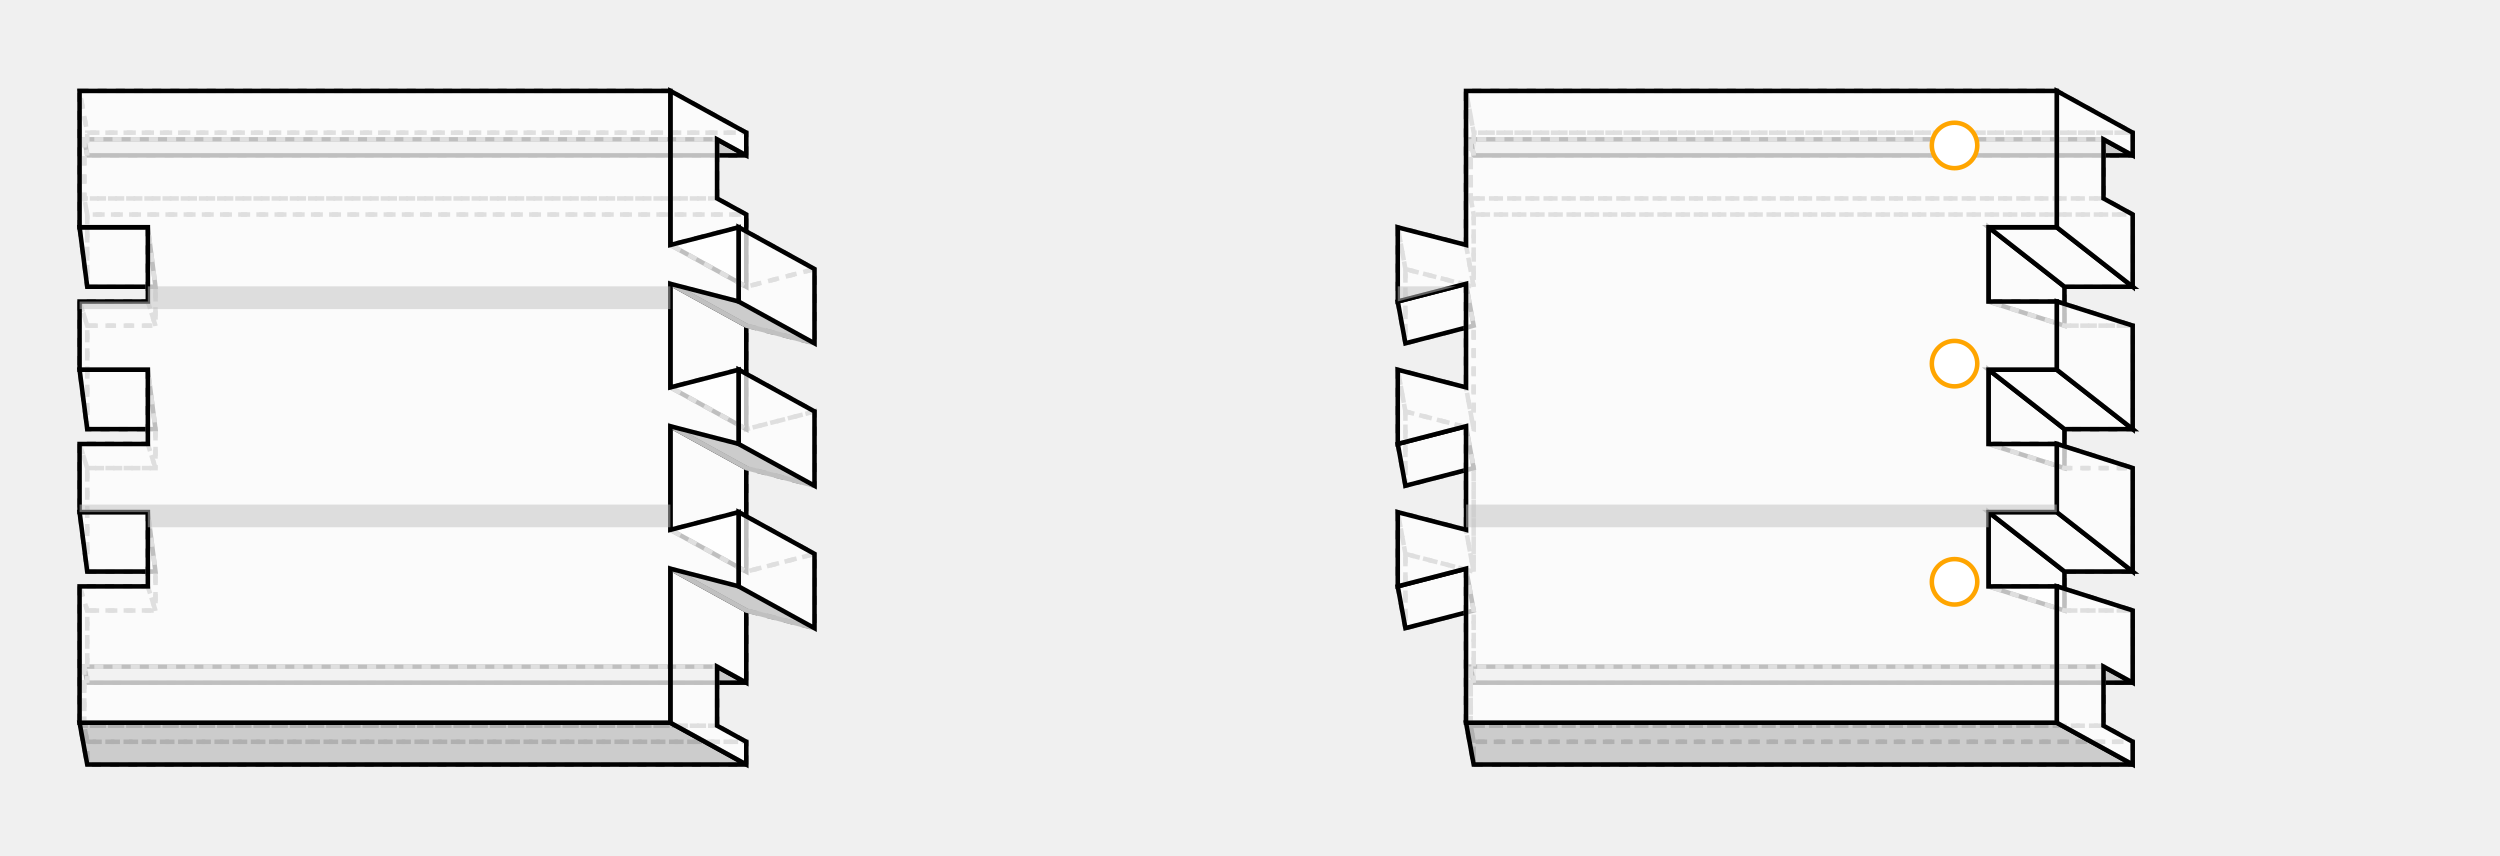
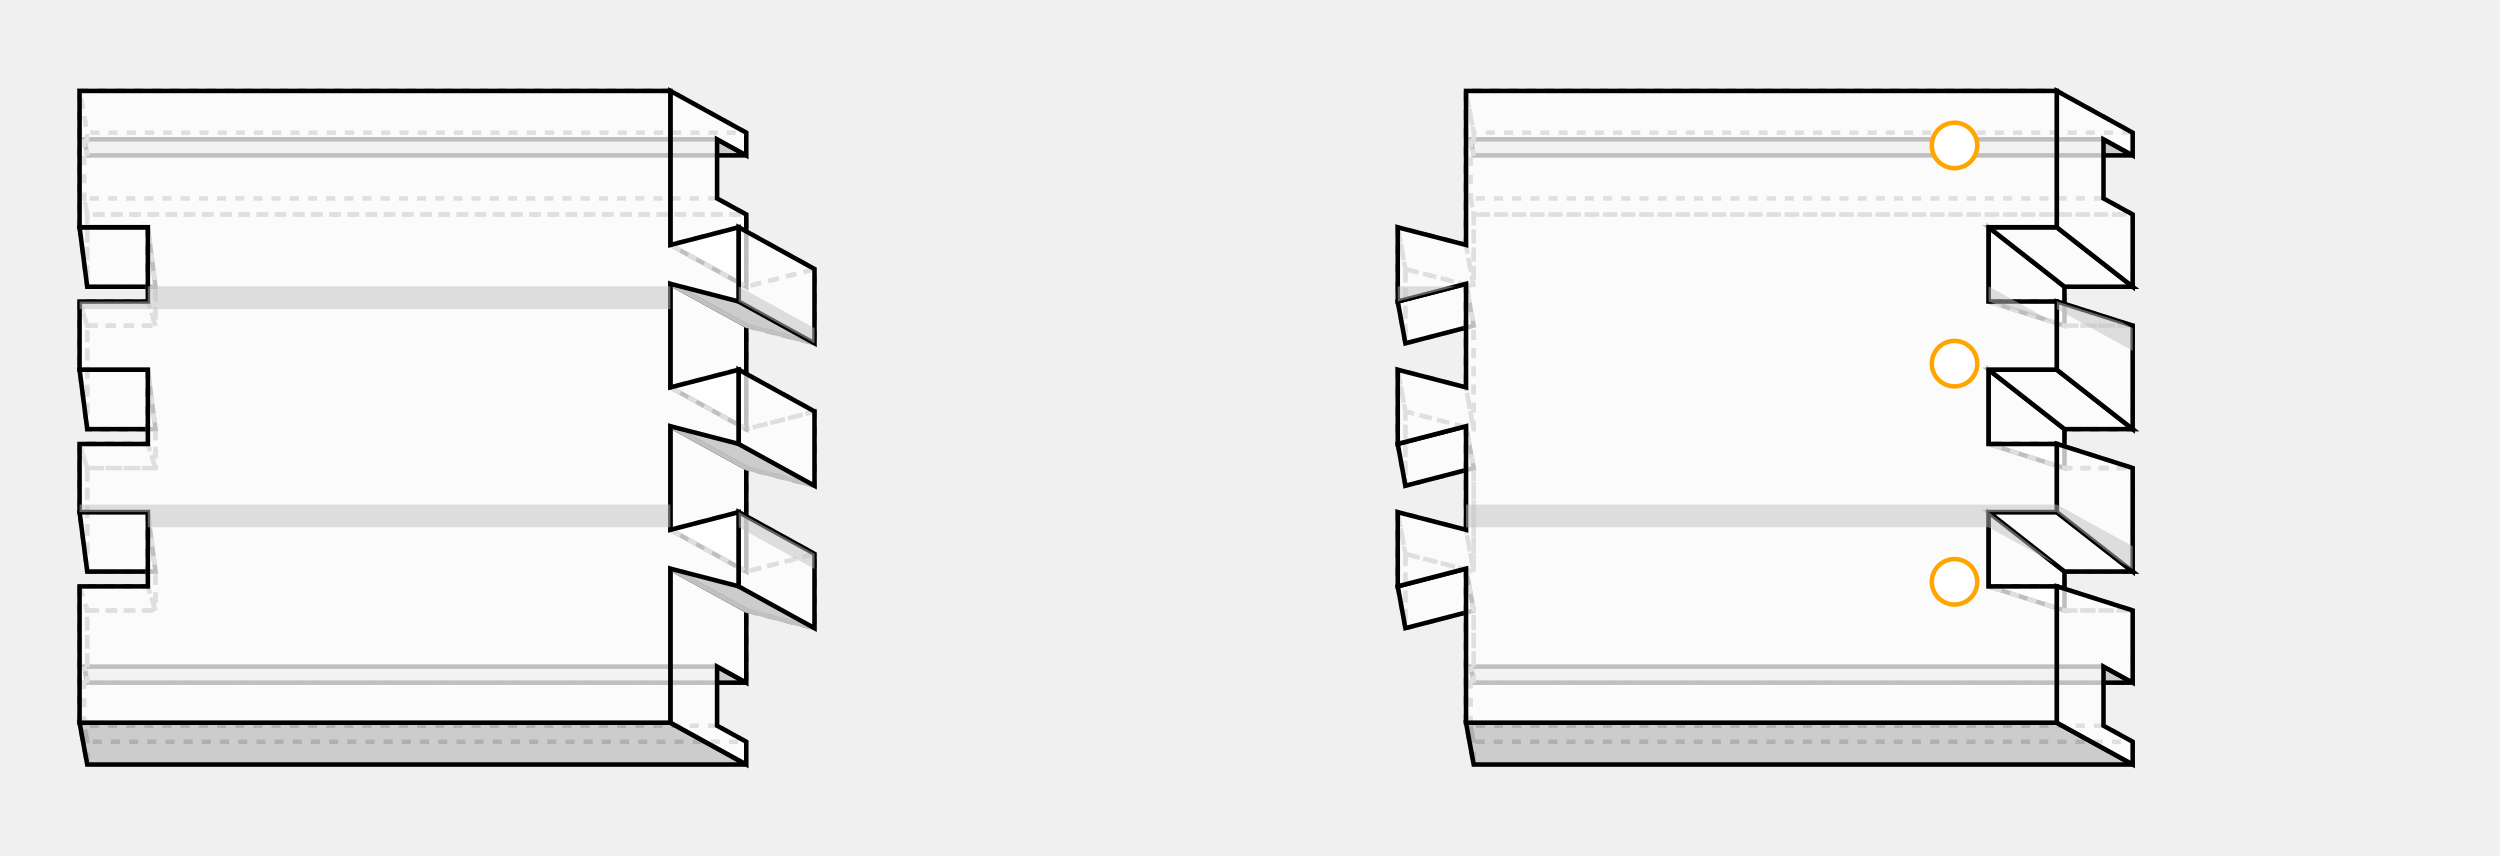
<svg xmlns="http://www.w3.org/2000/svg" width="1100" viewBox="0 0 550 188.192">
-   <polygon fill="none" stroke-width="1" stroke-dasharray="2" stroke="gray" points="164.171,34.192 164.171,29.192 19.192,29.192 19.192,34.192 164.171,34.192" />
-   <polygon fill="none" stroke-width="1" stroke-dasharray="2" stroke="gray" points="164.171,168.192 164.171,163.192 19.192,163.192 19.192,168.192 164.171,168.192" />
  <polygon fill="none" stroke-width="1" stroke-dasharray="2" stroke="gray" points="19.192,125.734 34.213,125.734 34.213,134.317 19.192,134.317 19.192,150.192 164.171,150.192 164.171,134.297 179.192,138.18 179.192,138.18 179.192,121.872 179.192,121.872 164.171,125.754 164.171,102.964 179.192,106.846 179.192,90.538 164.171,94.421 164.171,71.631 179.192,75.513 179.192,75.513 179.192,59.205 179.192,59.205 164.171,63.088 164.171,47.192 19.192,47.192 19.192,63.068 19.192,63.068 34.213,63.068 34.213,71.651 19.192,71.651 19.192,94.401 34.213,94.401 34.213,102.984 19.192,102.984 19.192,102.984 19.192,125.734" />
  <polygon fill="rgba(192,192,192,0.75)" stroke-width="1" stroke-dasharray="" stroke="black" points="157.749,30.657 164.171,34.192 19.192,34.192 18.544,30.657 157.749,30.657" />
  <polygon fill="none" stroke-width="1" stroke-dasharray="2" stroke="gray" points="157.749,43.657 18.544,43.657 19.192,47.192 164.171,47.192 157.749,43.657" />
  <polygon fill="rgba(192,192,192,0.75)" stroke-width="1" stroke-dasharray="" stroke="black" points="157.749,146.657 164.171,150.192 19.192,150.192 18.544,146.657 157.749,146.657" />
  <polygon fill="none" stroke-width="1" stroke-dasharray="2" stroke="gray" points="157.749,159.657 18.544,159.657 19.192,163.192 164.171,163.192 157.749,159.657" />
-   <polygon fill="none" stroke-width="1" stroke-dasharray="2" stroke="gray" points="157.749,43.657 157.749,30.657 18.544,30.657 18.544,43.657 157.749,43.657" />
-   <polygon fill="none" stroke-width="1" stroke-dasharray="2" stroke="gray" points="157.749,159.657 157.749,146.657 18.544,146.657 18.544,159.657 157.749,159.657" />
  <polygon fill="none" stroke-width="1" stroke-dasharray="2" stroke="gray" points="17.506,50.013 19.192,63.085 19.192,47.192 18.544,43.657 18.544,30.657 19.192,34.192 19.192,29.192 17.506,20.0 17.506,50.013" />
  <polygon fill="none" stroke-width="1" stroke-dasharray="2" stroke="gray" points="17.506,66.32 17.506,81.346 19.192,94.418 19.192,71.634 17.506,66.32" />
  <polygon fill="none" stroke-width="1" stroke-dasharray="2" stroke="gray" points="17.506,97.654 17.506,112.68 19.192,125.751 19.192,102.967 17.506,97.654" />
  <polygon fill="none" stroke-width="1" stroke-dasharray="2" stroke="gray" points="17.506,128.987 17.506,159.0 19.192,168.192 19.192,163.192 18.544,159.657 18.544,146.657 19.192,150.192 19.192,134.3 17.506,128.987" />
  <polygon fill="rgba(255,255,255,0.75)" stroke-width="1" stroke-dasharray="" stroke="black" points="17.506,50.0 32.517,50.0 34.203,63.078 19.192,63.078" />
  <polygon fill="none" stroke-width="1" stroke-dasharray="2" stroke="gray" points="19.192,71.641 34.203,71.641 32.517,66.333 17.506,66.333" />
  <polygon fill="rgba(255,255,255,0.75)" stroke-width="1" stroke-dasharray="" stroke="black" points="17.506,81.333 32.517,81.333 34.203,94.411 19.192,94.411" />
  <polygon fill="none" stroke-width="1" stroke-dasharray="2" stroke="gray" points="19.192,102.974 34.203,102.974 32.517,97.667 17.506,97.667" />
  <polygon fill="rgba(255,255,255,0.75)" stroke-width="1" stroke-dasharray="" stroke="black" points="17.506,112.667 32.517,112.667 34.203,125.744 19.192,125.744" />
  <polygon fill="none" stroke-width="1" stroke-dasharray="2" stroke="gray" points="19.192,134.307 34.203,134.307 32.517,129.0 17.506,129.0" />
  <polygon fill="none" stroke-width="1" stroke-dasharray="2" stroke="gray" points="32.517,49.993 32.517,66.34 34.203,71.654 34.203,63.065 32.517,49.993" />
  <polygon fill="none" stroke-width="1" stroke-dasharray="2" stroke="gray" points="32.517,81.326 32.517,97.674 34.203,102.987 34.203,94.398 32.517,81.326" />
  <polygon fill="none" stroke-width="1" stroke-dasharray="2" stroke="gray" points="32.517,112.66 32.517,129.007 34.203,134.32 34.203,125.731 32.517,112.66" />
  <polygon fill="none" stroke-width="1" stroke-dasharray="2" stroke="gray" points="147.473,20.0 17.506,20.0 19.192,29.192 164.171,29.192 147.473,20.0" />
  <polygon fill="rgba(192,192,192,0.75)" stroke-width="1" stroke-dasharray="" stroke="black" points="147.473,159.0 164.171,168.192 19.192,168.192 17.506,159.0 147.473,159.0" />
  <polygon fill="rgba(255,255,255,0.75)" stroke-width="1" stroke-dasharray="" stroke="black" points="164.181,63.088 147.483,53.895 147.483,20.0 164.181,29.192 164.181,34.192 157.759,30.657 157.759,43.657 164.181,47.192 164.181,63.088" />
  <polygon fill="rgba(255,255,255,0.75)" stroke-width="1" stroke-dasharray="" stroke="black" points="164.181,71.631 164.181,94.421 147.483,85.228 147.483,62.438 164.181,71.631" />
  <polygon fill="rgba(255,255,255,0.75)" stroke-width="1" stroke-dasharray="" stroke="black" points="164.181,102.964 164.181,125.754 147.483,116.562 147.483,93.772 164.181,102.964" />
  <polygon fill="rgba(255,255,255,0.75)" stroke-width="1" stroke-dasharray="" stroke="black" points="164.181,134.297 164.181,150.192 157.759,146.657 157.759,159.657 164.181,163.192 164.181,168.192 147.483,159.0 147.483,125.105 164.181,134.297" />
  <polygon fill="none" stroke-width="1" stroke-dasharray="2" stroke="gray" points="162.494,50.0 147.483,53.885 164.181,63.078 179.192,59.192" />
  <polygon fill="rgba(192,192,192,0.75)" stroke-width="1" stroke-dasharray="" stroke="silver" points="179.192,75.526 164.181,71.641 147.483,62.448 162.494,66.333" />
  <polygon fill="none" stroke-width="1" stroke-dasharray="2" stroke="gray" points="162.494,81.333 147.483,85.218 164.181,94.411 179.192,90.526" />
  <polygon fill="rgba(192,192,192,0.75)" stroke-width="1" stroke-dasharray="" stroke="silver" points="179.192,106.859 164.181,102.974 147.483,93.782 162.494,97.667" />
  <polygon fill="none" stroke-width="1" stroke-dasharray="2" stroke="gray" points="162.494,112.667 147.483,116.552 164.181,125.744 179.192,121.859" />
  <polygon fill="rgba(192,192,192,0.75)" stroke-width="1" stroke-dasharray="" stroke="silver" points="179.192,138.192 164.181,134.307 147.483,125.115 162.494,129.0" />
  <polygon fill="rgba(255,255,255,0.75)" stroke-width="1" stroke-dasharray="" stroke="black" points="179.192,59.182 179.192,75.536 162.494,66.343 162.494,49.99 179.192,59.182" />
  <polygon fill="rgba(255,255,255,0.75)" stroke-width="1" stroke-dasharray="" stroke="black" points="179.192,90.516 179.192,106.869 162.494,97.677 162.494,81.323 179.192,90.516" />
  <polygon fill="rgba(255,255,255,0.75)" stroke-width="1" stroke-dasharray="" stroke="black" points="179.192,121.849 179.192,138.202 162.494,129.01 162.494,112.657 179.192,121.849" />
  <polygon fill="rgba(255,255,255,0.75)" stroke-width="1" stroke-dasharray="" stroke="black" points="17.506,129.01 32.527,129.01 32.527,112.657 17.506,112.657 17.506,97.677 32.527,97.677 32.527,81.323 17.506,81.323 17.506,81.323 17.506,66.343 17.506,66.343 32.527,66.343 32.527,49.99 17.506,49.99 17.506,20.0 147.473,20.0 147.473,20.0 147.473,53.895 162.494,50.013 162.494,66.321 147.473,62.438 147.473,85.228 162.494,81.346 162.494,81.346 162.494,97.654 162.494,97.654 147.473,93.772 147.473,116.562 162.494,112.679 162.494,128.987 147.473,125.105 147.473,159.0 147.473,159.0 17.506,159.0 17.506,129.01" />
+   <polygon fill="rgba(192,192,192,0.5)" stroke-width="1" stroke-dasharray="" stroke="none" points="179.202,75.546 179.202,72.192 162.504,63.0 162.504,66.353 179.202,75.546" />
+   <polygon fill="rgba(192,192,192,0.5)" stroke-width="1" stroke-dasharray="" stroke="none" points="179.202,121.839 179.202,125.192 162.504,116.0 162.504,112.647 179.202,121.839" />
  <polygon fill="rgba(192,192,192,0.5)" stroke-width="1" stroke-dasharray="" stroke="none" points="32.517,63.0 147.483,63.0 147.483,68.0 17.506,68.0 17.506,66.333 32.517,66.333 32.517,63.0" />
  <polygon fill="rgba(192,192,192,0.5)" stroke-width="1" stroke-dasharray="" stroke="none" points="147.483,111.0 17.506,111.0 17.506,112.667 32.517,112.667 32.517,116.0 147.483,116.0 147.483,111.0" />
  <polygon fill="none" stroke-width="1" stroke-dasharray="2" stroke="gray" points="469.192,125.734 469.192,102.984 469.192,102.984 454.171,102.984 454.171,94.401 469.192,94.401 469.192,71.651 454.171,71.651 454.171,63.068 469.192,63.068 469.192,63.068 469.192,47.192 324.213,47.192 324.213,63.088 309.192,59.205 309.192,59.205 309.192,75.513 309.192,75.513 324.213,71.631 324.213,94.421 309.192,90.538 309.192,106.846 324.213,102.964 324.213,125.754 309.192,121.872 309.192,121.872 309.192,138.18 309.192,138.18 324.213,134.297 324.213,150.192 469.192,150.192 469.192,134.317 454.171,134.317 454.171,125.734 469.192,125.734" />
-   <polygon fill="none" stroke-width="1" stroke-dasharray="2" stroke="gray" points="324.213,168.192 469.192,168.192 469.192,163.192 324.213,163.192 324.213,168.192" />
-   <polygon fill="none" stroke-width="1" stroke-dasharray="2" stroke="gray" points="324.213,34.192 469.192,34.192 469.192,29.192 324.213,29.192 324.213,34.192" />
  <polygon fill="rgba(192,192,192,0.75)" stroke-width="1" stroke-dasharray="" stroke="black" points="323.565,30.657 462.77,30.657 469.192,34.192 324.213,34.192 323.565,30.657" />
  <polygon fill="none" stroke-width="1" stroke-dasharray="2" stroke="gray" points="323.565,43.657 324.213,47.192 469.192,47.192 462.77,43.657 323.565,43.657" />
  <polygon fill="rgba(192,192,192,0.75)" stroke-width="1" stroke-dasharray="" stroke="black" points="323.565,146.657 462.77,146.657 469.192,150.192 324.213,150.192 323.565,146.657" />
  <polygon fill="none" stroke-width="1" stroke-dasharray="2" stroke="gray" points="323.565,159.657 324.213,163.192 469.192,163.192 462.77,159.657 323.565,159.657" />
-   <polygon fill="none" stroke-width="1" stroke-dasharray="2" stroke="gray" points="323.565,43.657 462.77,43.657 462.77,30.657 323.565,30.657 323.565,43.657" />
-   <polygon fill="none" stroke-width="1" stroke-dasharray="2" stroke="gray" points="323.565,159.657 462.77,159.657 462.77,146.657 323.565,146.657 323.565,159.657" />
  <polygon fill="none" stroke-width="1" stroke-dasharray="2" stroke="gray" points="307.506,49.99 307.506,66.343 309.192,75.536 309.192,59.182 307.506,49.99" />
  <polygon fill="none" stroke-width="1" stroke-dasharray="2" stroke="gray" points="307.506,81.323 307.506,97.677 309.192,106.869 309.192,90.516 307.506,81.323" />
  <polygon fill="none" stroke-width="1" stroke-dasharray="2" stroke="gray" points="307.506,112.657 307.506,129.01 309.192,138.202 309.192,121.849 307.506,112.657" />
  <polygon fill="none" stroke-width="1" stroke-dasharray="2" stroke="gray" points="309.192,59.192 324.203,63.078 322.517,53.885 307.506,50.0" />
  <polygon fill="rgba(255,255,255,0.75)" stroke-width="1" stroke-dasharray="" stroke="black" points="307.506,66.333 322.517,62.448 324.203,71.641 309.192,75.526" />
  <polygon fill="none" stroke-width="1" stroke-dasharray="2" stroke="gray" points="309.192,90.526 324.203,94.411 322.517,85.218 307.506,81.333" />
  <polygon fill="rgba(255,255,255,0.75)" stroke-width="1" stroke-dasharray="" stroke="black" points="307.506,97.667 322.517,93.782 324.203,102.974 309.192,106.859" />
  <polygon fill="none" stroke-width="1" stroke-dasharray="2" stroke="gray" points="309.192,121.859 324.203,125.744 322.517,116.552 307.506,112.667" />
  <polygon fill="rgba(255,255,255,0.75)" stroke-width="1" stroke-dasharray="" stroke="black" points="307.506,129.0 322.517,125.115 324.203,134.307 309.192,138.192" />
  <polygon fill="none" stroke-width="1" stroke-dasharray="2" stroke="gray" points="322.517,53.895 324.203,63.088 324.203,47.192 323.555,43.657 323.555,30.657 324.203,34.192 324.203,29.192 322.517,20.0 322.517,53.895" />
  <polygon fill="none" stroke-width="1" stroke-dasharray="2" stroke="gray" points="322.517,62.438 322.517,85.228 324.203,94.421 324.203,71.631 322.517,62.438" />
  <polygon fill="none" stroke-width="1" stroke-dasharray="2" stroke="gray" points="322.517,93.772 322.517,116.562 324.203,125.754 324.203,102.964 322.517,93.772" />
  <polygon fill="none" stroke-width="1" stroke-dasharray="2" stroke="gray" points="322.517,125.105 322.517,159.0 324.203,168.192 324.203,163.192 323.555,159.657 323.555,146.657 324.203,150.192 324.203,134.297 322.517,125.105" />
  <polygon fill="none" stroke-width="1" stroke-dasharray="2" stroke="gray" points="322.527,20.0 324.213,29.192 469.192,29.192 452.494,20.0 322.527,20.0" />
  <polygon fill="rgba(192,192,192,0.75)" stroke-width="1" stroke-dasharray="" stroke="black" points="322.527,159.0 452.494,159.0 469.192,168.192 324.213,168.192 322.527,159.0" />
  <polygon fill="rgba(255,255,255,0.75)" stroke-width="1" stroke-dasharray="" stroke="black" points="454.181,63.065 454.181,71.654 437.483,66.34 437.483,49.993 454.181,63.065" />
  <polygon fill="rgba(255,255,255,0.75)" stroke-width="1" stroke-dasharray="" stroke="black" points="454.181,94.398 454.181,102.987 437.483,97.674 437.483,81.326 454.181,94.398" />
  <polygon fill="rgba(255,255,255,0.75)" stroke-width="1" stroke-dasharray="" stroke="black" points="454.181,125.731 454.181,134.32 437.483,129.007 437.483,112.66 454.181,125.731" />
  <polygon fill="rgba(255,255,255,0.75)" stroke-width="1" stroke-dasharray="" stroke="black" points="469.192,63.078 454.181,63.078 437.483,50.0 452.494,50.0" />
  <polygon fill="none" stroke-width="1" stroke-dasharray="2" stroke="gray" points="452.494,66.333 437.483,66.333 454.181,71.641 469.192,71.641" />
  <polygon fill="rgba(255,255,255,0.75)" stroke-width="1" stroke-dasharray="" stroke="black" points="469.192,94.411 454.181,94.411 437.483,81.333 452.494,81.333" />
  <polygon fill="none" stroke-width="1" stroke-dasharray="2" stroke="gray" points="452.494,97.667 437.483,97.667 454.181,102.974 469.192,102.974" />
  <polygon fill="rgba(255,255,255,0.75)" stroke-width="1" stroke-dasharray="" stroke="black" points="469.192,125.744 454.181,125.744 437.483,112.667 452.494,112.667" />
  <polygon fill="none" stroke-width="1" stroke-dasharray="2" stroke="gray" points="452.494,129.0 437.483,129.0 454.181,134.307 469.192,134.307" />
  <polygon fill="rgba(255,255,255,0.75)" stroke-width="1" stroke-dasharray="" stroke="black" points="469.192,63.085 452.494,50.013 452.494,20.0 469.192,29.192 469.192,34.192 462.77,30.657 462.77,43.657 469.192,47.192 469.192,63.085" />
  <polygon fill="rgba(255,255,255,0.75)" stroke-width="1" stroke-dasharray="" stroke="black" points="469.192,71.634 469.192,94.418 452.494,81.346 452.494,66.32 469.192,71.634" />
  <polygon fill="rgba(255,255,255,0.75)" stroke-width="1" stroke-dasharray="" stroke="black" points="469.192,102.967 469.192,125.751 452.494,112.68 452.494,97.654 469.192,102.967" />
  <polygon fill="rgba(255,255,255,0.75)" stroke-width="1" stroke-dasharray="" stroke="black" points="469.192,134.3 469.192,150.192 462.77,146.657 462.77,159.657 469.192,163.192 469.192,168.192 452.494,159.0 452.494,128.987 469.192,134.3" />
  <polygon fill="rgba(255,255,255,0.75)" stroke-width="1" stroke-dasharray="" stroke="black" points="452.494,129.01 452.494,159.0 322.527,159.0 322.527,159.0 322.527,125.105 307.506,128.987 307.506,112.679 322.527,116.562 322.527,93.772 307.506,97.654 307.506,97.654 307.506,81.346 307.506,81.346 322.527,85.228 322.527,62.438 307.506,66.321 307.506,50.013 322.527,53.895 322.527,20.0 322.527,20.0 452.494,20.0 452.494,49.99 437.473,49.99 437.473,66.343 452.494,66.343 452.494,66.343 452.494,81.323 452.494,81.323 437.473,81.323 437.473,97.677 452.494,97.677 452.494,112.657 437.473,112.657 437.473,129.01 452.494,129.01" />
+   <polygon fill="rgba(192,192,192,0.5)" stroke-width="1" stroke-dasharray="" stroke="none" points="466.763,70.849 469.202,72.192 469.202,77.192 452.504,68.0 452.504,66.307 466.763,70.849" />
+   <polygon fill="rgba(192,192,192,0.5)" stroke-width="1" stroke-dasharray="" stroke="none" points="466.763,123.849 469.202,125.192 469.202,120.192 452.504,111.0 452.504,112.693 466.763,123.849" />
+   <polygon fill="rgba(192,192,192,0.5)" stroke-width="1" stroke-dasharray="" stroke="none" points="451.924,123.944 437.493,116.0 437.493,112.653 451.924,123.944" />
+   <polygon fill="rgba(192,192,192,0.5)" stroke-width="1" stroke-dasharray="" stroke="none" points="451.924,70.944 437.493,63.0 437.493,66.347 451.924,70.944" />
  <polygon fill="rgba(192,192,192,0.5)" stroke-width="1" stroke-dasharray="" stroke="none" points="320.304,63.0 307.506,63.0 307.506,66.308 320.304,63.0" />
  <polygon fill="rgba(192,192,192,0.5)" stroke-width="1" stroke-dasharray="" stroke="none" points="322.517,111.0 452.494,111.0 452.494,112.667 437.483,112.667 437.483,116.0 322.517,116.0 322.517,111.0" />
  <circle cx="430" cy="32.0" r="5" stroke="orange" fill="white" stroke-width="1" />
  <circle cx="430" cy="80.0" r="5" stroke="orange" fill="white" stroke-width="1" />
  <circle cx="430" cy="128.0" r="5" stroke="orange" fill="white" stroke-width="1" />
</svg>
